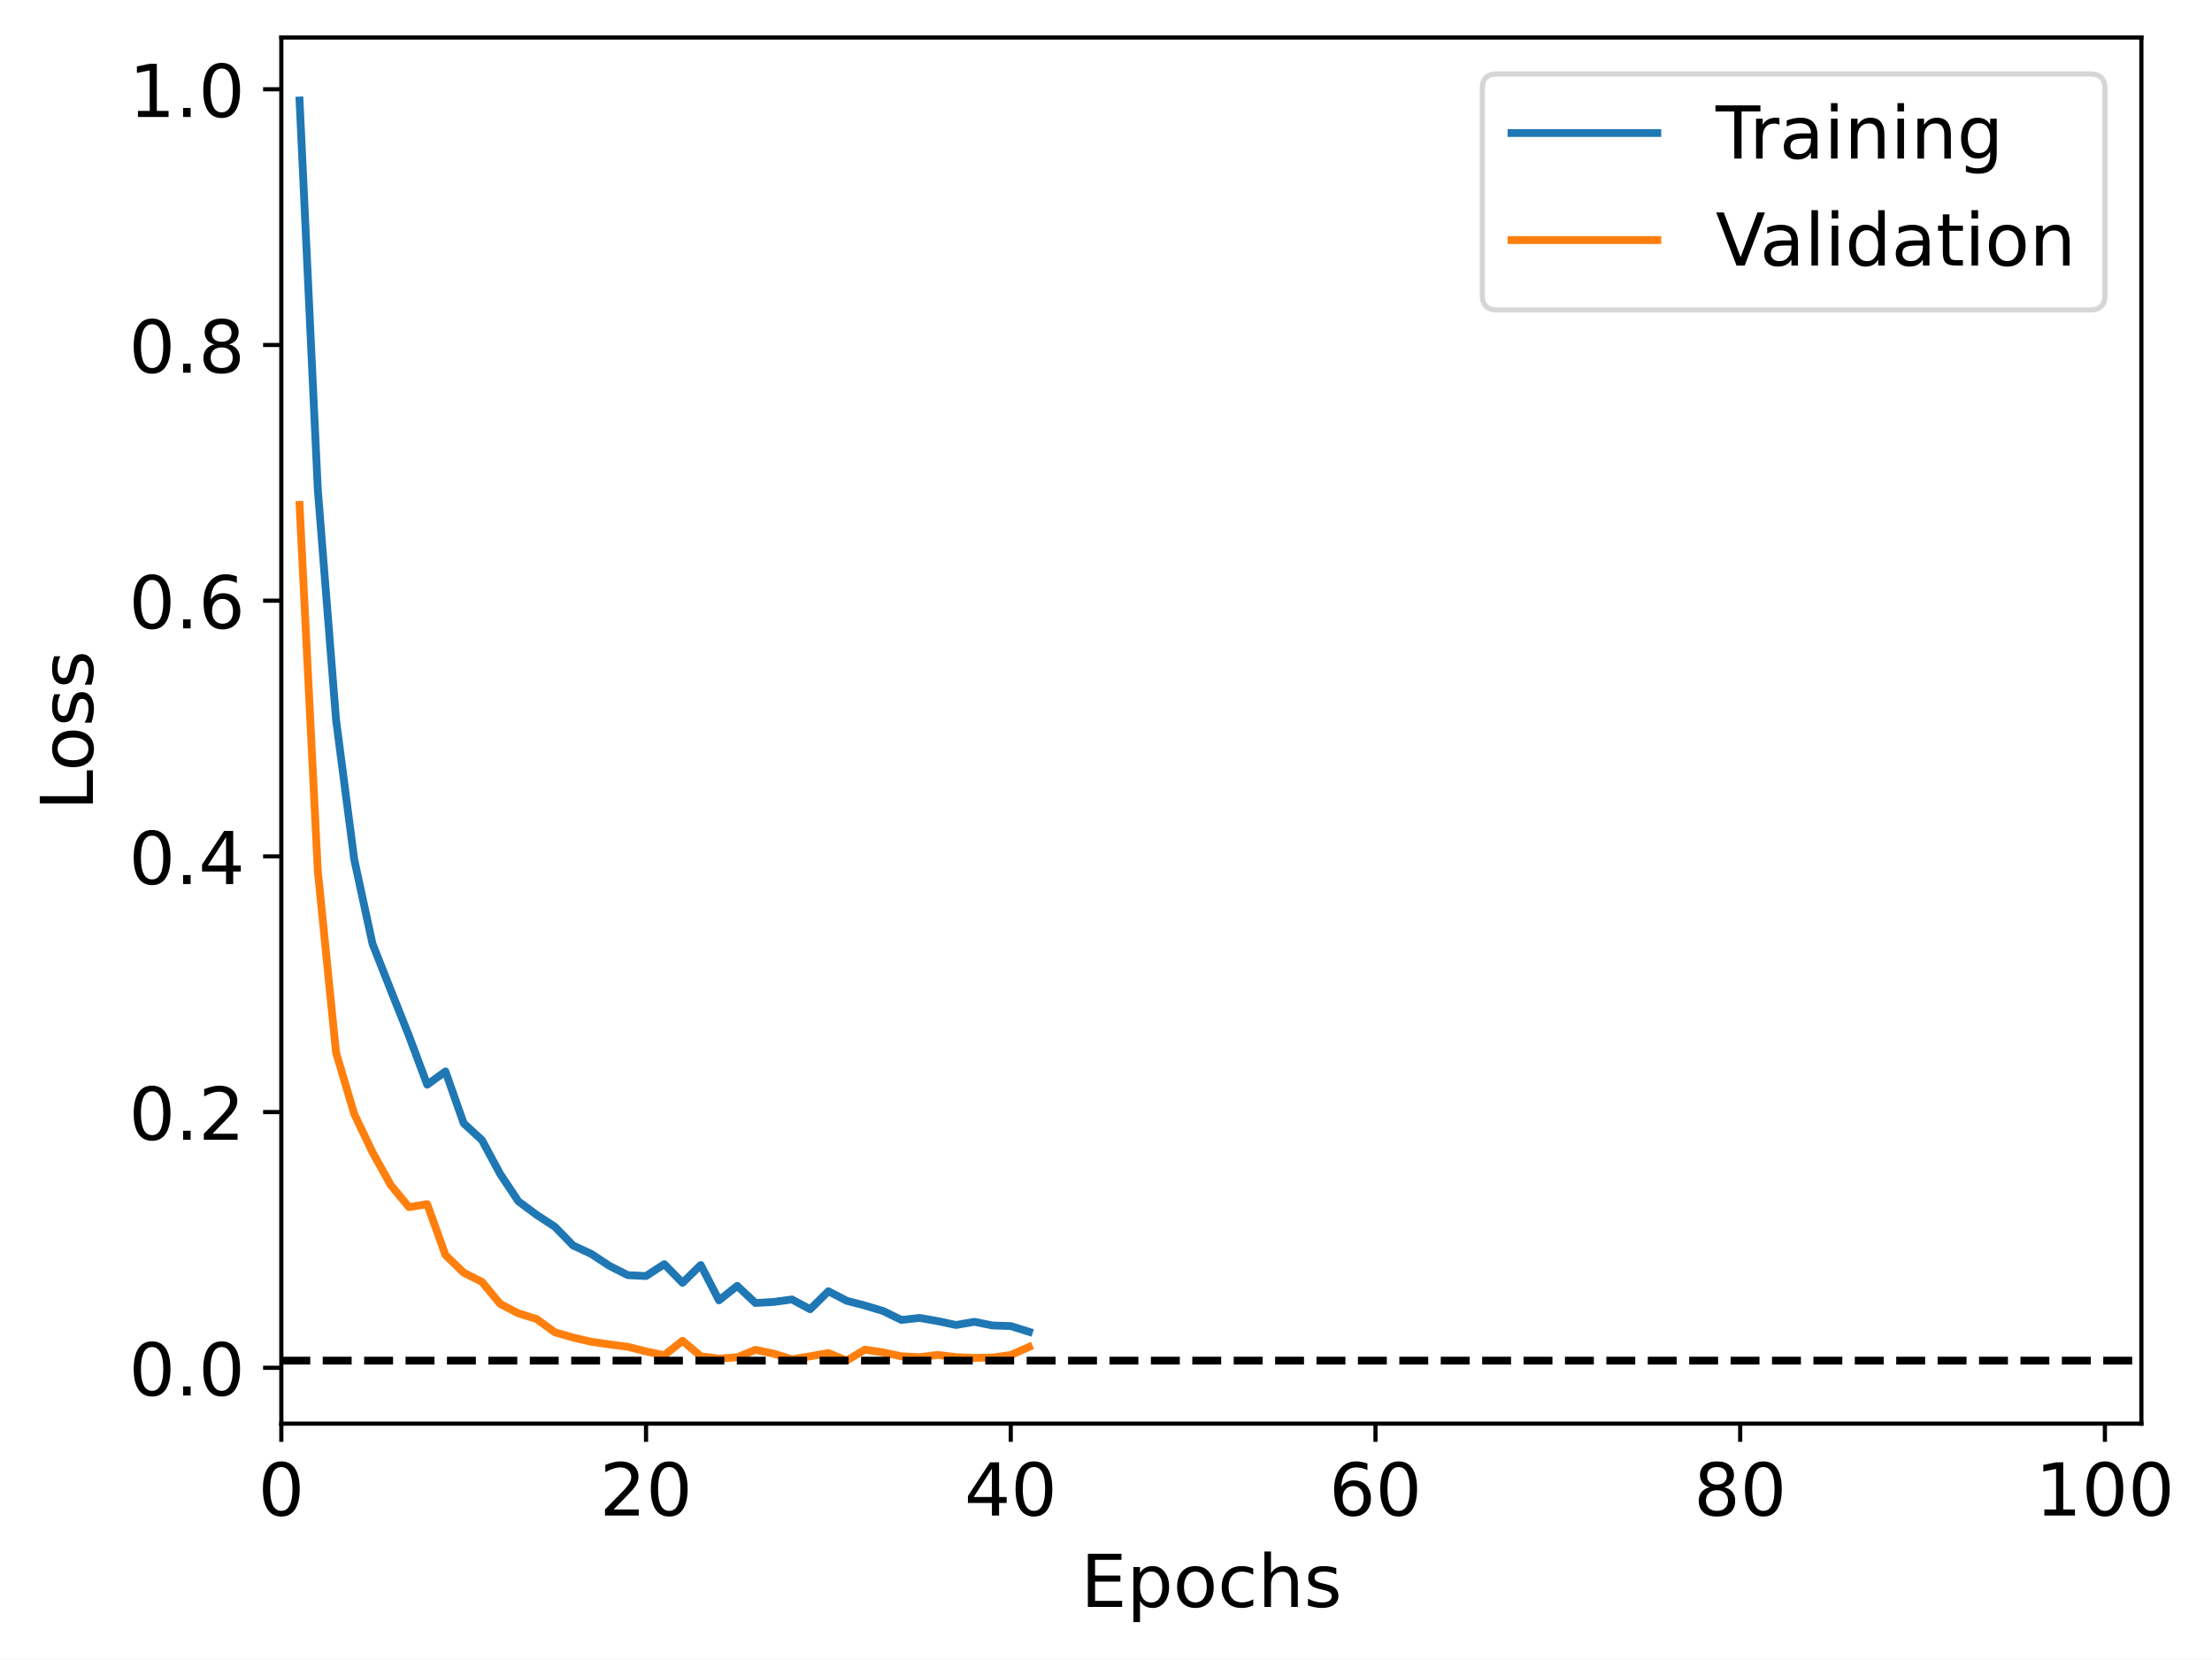
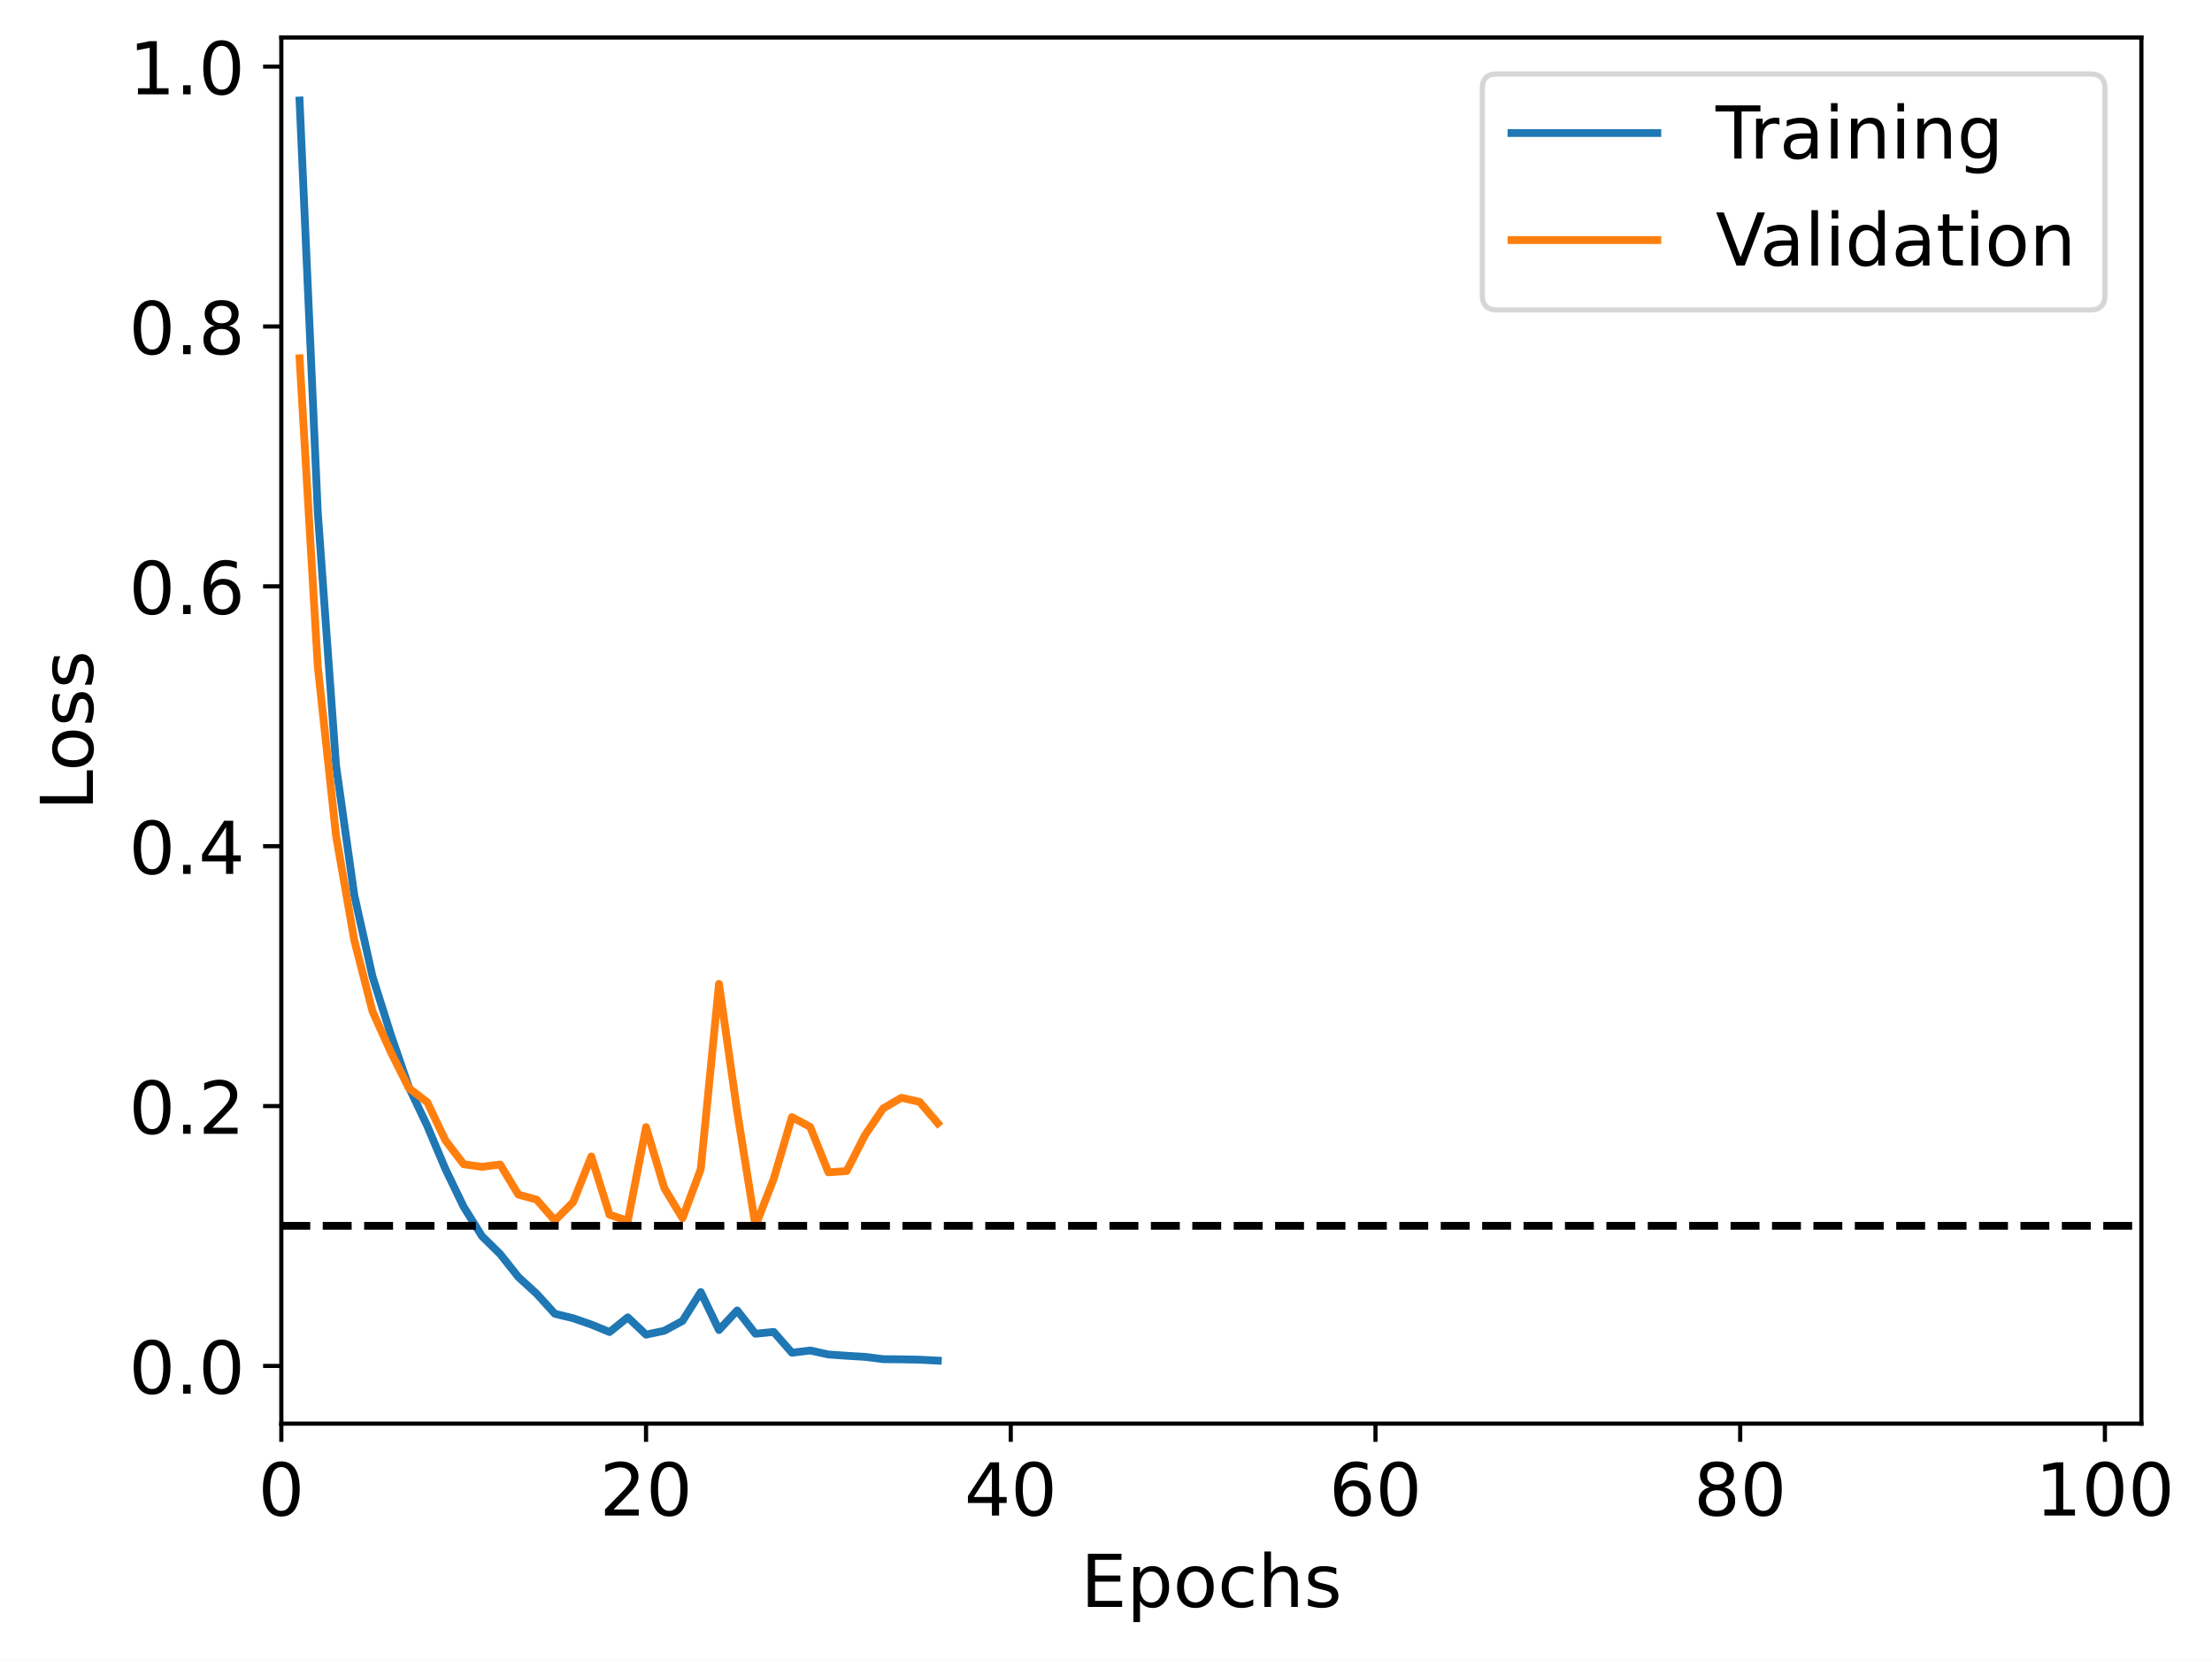
<svg xmlns="http://www.w3.org/2000/svg" xmlns:xlink="http://www.w3.org/1999/xlink" width="424.693pt" height="318.611pt" viewBox="0 0 424.693 318.611" version="1.1">
  <defs>
    <style type="text/css">*{stroke-linejoin: round; stroke-linecap: butt}</style>
  </defs>
  <g id="figure_1">
    <g id="patch_1">
      <path d="M 0 318.611  L 424.693 318.611  L 424.693 0  L 0 0  z " style="fill: #ffffff" />
    </g>
    <g id="axes_1">
      <g id="patch_2">
        <path d="M 54.014 273.312  L 411.134 273.312  L 411.134 7.2  L 54.014 7.2  z " style="fill: #ffffff" />
      </g>
      <g id="matplotlib.axis_1">
        <g id="xtick_1">
          <g id="line2d_1">
            <defs>
-               <path id="mbffd687b73" d="M 0 0  L 0 3.5  " style="stroke: #000000; stroke-width: 0.8" />
-             </defs>
-             <g>
-               <use xlink:href="#mbffd687b73" x="54.014" y="273.312" style="stroke: #000000; stroke-width: 0.8" />
+               <path id="mb3b0afe86f" d="M 0 0  L 0 3.5  " style="stroke: #000000; stroke-width: 0.8" />
+             </defs>
+             <g>
+               <use xlink:href="#mb3b0afe86f" x="54.014" y="273.312" style="stroke: #000000; stroke-width: 0.8" />
            </g>
          </g>
          <g id="text_1">
            <g transform="translate(49.56 290.9498) scale(0.14 -0.14)">
              <defs>
                <path id="DejaVuSans-30" d="M 2034 4250  Q 1547 4250 1301 3770  Q 1056 3291 1056 2328  Q 1056 1369 1301 889  Q 1547 409 2034 409  Q 2525 409 2770 889  Q 3016 1369 3016 2328  Q 3016 3291 2770 3770  Q 2525 4250 2034 4250  z M 2034 4750  Q 2819 4750 3233 4129  Q 3647 3509 3647 2328  Q 3647 1150 3233 529  Q 2819 -91 2034 -91  Q 1250 -91 836 529  Q 422 1150 422 2328  Q 422 3509 836 4129  Q 1250 4750 2034 4750  z " transform="scale(0.015625)" />
              </defs>
              <use xlink:href="#DejaVuSans-30" />
            </g>
          </g>
        </g>
        <g id="xtick_2">
          <g id="line2d_2">
            <g>
-               <use xlink:href="#mbffd687b73" x="124.037" y="273.312" style="stroke: #000000; stroke-width: 0.8" />
+               <use xlink:href="#mb3b0afe86f" x="124.037" y="273.312" style="stroke: #000000; stroke-width: 0.8" />
            </g>
          </g>
          <g id="text_2">
            <g transform="translate(115.1298 290.9498) scale(0.14 -0.14)">
              <defs>
                <path id="DejaVuSans-32" d="M 1228 531  L 3431 531  L 3431 0  L 469 0  L 469 531  Q 828 903 1448 1529  Q 2069 2156 2228 2338  Q 2531 2678 2651 2914  Q 2772 3150 2772 3378  Q 2772 3750 2511 3984  Q 2250 4219 1831 4219  Q 1534 4219 1204 4116  Q 875 4013 500 3803  L 500 4441  Q 881 4594 1212 4672  Q 1544 4750 1819 4750  Q 2544 4750 2975 4387  Q 3406 4025 3406 3419  Q 3406 3131 3298 2873  Q 3191 2616 2906 2266  Q 2828 2175 2409 1742  Q 1991 1309 1228 531  z " transform="scale(0.015625)" />
              </defs>
              <use xlink:href="#DejaVuSans-32" />
              <use xlink:href="#DejaVuSans-30" x="63.623" />
            </g>
          </g>
        </g>
        <g id="xtick_3">
          <g id="line2d_3">
            <g>
-               <use xlink:href="#mbffd687b73" x="194.061" y="273.312" style="stroke: #000000; stroke-width: 0.8" />
+               <use xlink:href="#mb3b0afe86f" x="194.061" y="273.312" style="stroke: #000000; stroke-width: 0.8" />
            </g>
          </g>
          <g id="text_3">
            <g transform="translate(185.1533 290.9498) scale(0.14 -0.14)">
              <defs>
                <path id="DejaVuSans-34" d="M 2419 4116  L 825 1625  L 2419 1625  L 2419 4116  z M 2253 4666  L 3047 4666  L 3047 1625  L 3713 1625  L 3713 1100  L 3047 1100  L 3047 0  L 2419 0  L 2419 1100  L 313 1100  L 313 1709  L 2253 4666  z " transform="scale(0.015625)" />
              </defs>
              <use xlink:href="#DejaVuSans-34" />
              <use xlink:href="#DejaVuSans-30" x="63.623" />
            </g>
          </g>
        </g>
        <g id="xtick_4">
          <g id="line2d_4">
            <g>
-               <use xlink:href="#mbffd687b73" x="264.084" y="273.312" style="stroke: #000000; stroke-width: 0.8" />
+               <use xlink:href="#mb3b0afe86f" x="264.084" y="273.312" style="stroke: #000000; stroke-width: 0.8" />
            </g>
          </g>
          <g id="text_4">
            <g transform="translate(255.1768 290.9498) scale(0.14 -0.14)">
              <defs>
                <path id="DejaVuSans-36" d="M 2113 2584  Q 1688 2584 1439 2293  Q 1191 2003 1191 1497  Q 1191 994 1439 701  Q 1688 409 2113 409  Q 2538 409 2786 701  Q 3034 994 3034 1497  Q 3034 2003 2786 2293  Q 2538 2584 2113 2584  z M 3366 4563  L 3366 3988  Q 3128 4100 2886 4159  Q 2644 4219 2406 4219  Q 1781 4219 1451 3797  Q 1122 3375 1075 2522  Q 1259 2794 1537 2939  Q 1816 3084 2150 3084  Q 2853 3084 3261 2657  Q 3669 2231 3669 1497  Q 3669 778 3244 343  Q 2819 -91 2113 -91  Q 1303 -91 875 529  Q 447 1150 447 2328  Q 447 3434 972 4092  Q 1497 4750 2381 4750  Q 2619 4750 2861 4703  Q 3103 4656 3366 4563  z " transform="scale(0.015625)" />
              </defs>
              <use xlink:href="#DejaVuSans-36" />
              <use xlink:href="#DejaVuSans-30" x="63.623" />
            </g>
          </g>
        </g>
        <g id="xtick_5">
          <g id="line2d_5">
            <g>
-               <use xlink:href="#mbffd687b73" x="334.108" y="273.312" style="stroke: #000000; stroke-width: 0.8" />
+               <use xlink:href="#mb3b0afe86f" x="334.108" y="273.312" style="stroke: #000000; stroke-width: 0.8" />
            </g>
          </g>
          <g id="text_5">
            <g transform="translate(325.2004 290.9498) scale(0.14 -0.14)">
              <defs>
                <path id="DejaVuSans-38" d="M 2034 2216  Q 1584 2216 1326 1975  Q 1069 1734 1069 1313  Q 1069 891 1326 650  Q 1584 409 2034 409  Q 2484 409 2743 651  Q 3003 894 3003 1313  Q 3003 1734 2745 1975  Q 2488 2216 2034 2216  z M 1403 2484  Q 997 2584 770 2862  Q 544 3141 544 3541  Q 544 4100 942 4425  Q 1341 4750 2034 4750  Q 2731 4750 3128 4425  Q 3525 4100 3525 3541  Q 3525 3141 3298 2862  Q 3072 2584 2669 2484  Q 3125 2378 3379 2068  Q 3634 1759 3634 1313  Q 3634 634 3220 271  Q 2806 -91 2034 -91  Q 1263 -91 848 271  Q 434 634 434 1313  Q 434 1759 690 2068  Q 947 2378 1403 2484  z M 1172 3481  Q 1172 3119 1398 2916  Q 1625 2713 2034 2713  Q 2441 2713 2670 2916  Q 2900 3119 2900 3481  Q 2900 3844 2670 4047  Q 2441 4250 2034 4250  Q 1625 4250 1398 4047  Q 1172 3844 1172 3481  z " transform="scale(0.015625)" />
              </defs>
              <use xlink:href="#DejaVuSans-38" />
              <use xlink:href="#DejaVuSans-30" x="63.623" />
            </g>
          </g>
        </g>
        <g id="xtick_6">
          <g id="line2d_6">
            <g>
-               <use xlink:href="#mbffd687b73" x="404.131" y="273.312" style="stroke: #000000; stroke-width: 0.8" />
+               <use xlink:href="#mb3b0afe86f" x="404.131" y="273.312" style="stroke: #000000; stroke-width: 0.8" />
            </g>
          </g>
          <g id="text_6">
            <g transform="translate(390.7701 290.9498) scale(0.14 -0.14)">
              <defs>
                <path id="DejaVuSans-31" d="M 794 531  L 1825 531  L 1825 4091  L 703 3866  L 703 4441  L 1819 4666  L 2450 4666  L 2450 531  L 3481 531  L 3481 0  L 794 0  L 794 531  z " transform="scale(0.015625)" />
              </defs>
              <use xlink:href="#DejaVuSans-31" />
              <use xlink:href="#DejaVuSans-30" x="63.623" />
              <use xlink:href="#DejaVuSans-30" x="127.246" />
            </g>
          </g>
        </g>
        <g id="text_7">
          <g transform="translate(207.4919 308.4992) scale(0.14 -0.14)">
            <defs>
              <path id="DejaVuSans-45" d="M 628 4666  L 3578 4666  L 3578 4134  L 1259 4134  L 1259 2753  L 3481 2753  L 3481 2222  L 1259 2222  L 1259 531  L 3634 531  L 3634 0  L 628 0  L 628 4666  z " transform="scale(0.015625)" />
              <path id="DejaVuSans-70" d="M 1159 525  L 1159 -1331  L 581 -1331  L 581 3500  L 1159 3500  L 1159 2969  Q 1341 3281 1617 3432  Q 1894 3584 2278 3584  Q 2916 3584 3314 3078  Q 3713 2572 3713 1747  Q 3713 922 3314 415  Q 2916 -91 2278 -91  Q 1894 -91 1617 61  Q 1341 213 1159 525  z M 3116 1747  Q 3116 2381 2855 2742  Q 2594 3103 2138 3103  Q 1681 3103 1420 2742  Q 1159 2381 1159 1747  Q 1159 1113 1420 752  Q 1681 391 2138 391  Q 2594 391 2855 752  Q 3116 1113 3116 1747  z " transform="scale(0.015625)" />
              <path id="DejaVuSans-6f" d="M 1959 3097  Q 1497 3097 1228 2736  Q 959 2375 959 1747  Q 959 1119 1226 758  Q 1494 397 1959 397  Q 2419 397 2687 759  Q 2956 1122 2956 1747  Q 2956 2369 2687 2733  Q 2419 3097 1959 3097  z M 1959 3584  Q 2709 3584 3137 3096  Q 3566 2609 3566 1747  Q 3566 888 3137 398  Q 2709 -91 1959 -91  Q 1206 -91 779 398  Q 353 888 353 1747  Q 353 2609 779 3096  Q 1206 3584 1959 3584  z " transform="scale(0.015625)" />
              <path id="DejaVuSans-63" d="M 3122 3366  L 3122 2828  Q 2878 2963 2633 3030  Q 2388 3097 2138 3097  Q 1578 3097 1268 2742  Q 959 2388 959 1747  Q 959 1106 1268 751  Q 1578 397 2138 397  Q 2388 397 2633 464  Q 2878 531 3122 666  L 3122 134  Q 2881 22 2623 -34  Q 2366 -91 2075 -91  Q 1284 -91 818 406  Q 353 903 353 1747  Q 353 2603 823 3093  Q 1294 3584 2113 3584  Q 2378 3584 2631 3529  Q 2884 3475 3122 3366  z " transform="scale(0.015625)" />
              <path id="DejaVuSans-68" d="M 3513 2113  L 3513 0  L 2938 0  L 2938 2094  Q 2938 2591 2744 2837  Q 2550 3084 2163 3084  Q 1697 3084 1428 2787  Q 1159 2491 1159 1978  L 1159 0  L 581 0  L 581 4863  L 1159 4863  L 1159 2956  Q 1366 3272 1645 3428  Q 1925 3584 2291 3584  Q 2894 3584 3203 3211  Q 3513 2838 3513 2113  z " transform="scale(0.015625)" />
              <path id="DejaVuSans-73" d="M 2834 3397  L 2834 2853  Q 2591 2978 2328 3040  Q 2066 3103 1784 3103  Q 1356 3103 1142 2972  Q 928 2841 928 2578  Q 928 2378 1081 2264  Q 1234 2150 1697 2047  L 1894 2003  Q 2506 1872 2764 1633  Q 3022 1394 3022 966  Q 3022 478 2636 193  Q 2250 -91 1575 -91  Q 1294 -91 989 -36  Q 684 19 347 128  L 347 722  Q 666 556 975 473  Q 1284 391 1588 391  Q 1994 391 2212 530  Q 2431 669 2431 922  Q 2431 1156 2273 1281  Q 2116 1406 1581 1522  L 1381 1569  Q 847 1681 609 1914  Q 372 2147 372 2553  Q 372 3047 722 3315  Q 1072 3584 1716 3584  Q 2034 3584 2315 3537  Q 2597 3491 2834 3397  z " transform="scale(0.015625)" />
            </defs>
            <use xlink:href="#DejaVuSans-45" />
            <use xlink:href="#DejaVuSans-70" x="63.184" />
            <use xlink:href="#DejaVuSans-6f" x="126.66" />
            <use xlink:href="#DejaVuSans-63" x="187.842" />
            <use xlink:href="#DejaVuSans-68" x="242.822" />
            <use xlink:href="#DejaVuSans-73" x="306.201" />
          </g>
        </g>
      </g>
      <g id="matplotlib.axis_2">
        <g id="ytick_1">
          <g id="line2d_7">
            <defs>
-               <path id="maf7e596848" d="M 0 0  L -3.5 0  " style="stroke: #000000; stroke-width: 0.8" />
-             </defs>
-             <g>
-               <use xlink:href="#maf7e596848" x="54.014" y="262.588" style="stroke: #000000; stroke-width: 0.8" />
+               <path id="m6df9de753b" d="M 0 0  L -3.5 0  " style="stroke: #000000; stroke-width: 0.8" />
+             </defs>
+             <g>
+               <use xlink:href="#m6df9de753b" x="54.014" y="262.234" style="stroke: #000000; stroke-width: 0.8" />
            </g>
          </g>
          <g id="text_8">
-             <g transform="translate(24.74938 267.9072) scale(0.14 -0.14)">
+             <g transform="translate(24.74938 267.5531) scale(0.14 -0.14)">
              <defs>
                <path id="DejaVuSans-2e" d="M 684 794  L 1344 794  L 1344 0  L 684 0  L 684 794  z " transform="scale(0.015625)" />
              </defs>
              <use xlink:href="#DejaVuSans-30" />
              <use xlink:href="#DejaVuSans-2e" x="63.623" />
              <use xlink:href="#DejaVuSans-30" x="95.41" />
            </g>
          </g>
        </g>
        <g id="ytick_2">
          <g id="line2d_8">
            <g>
-               <use xlink:href="#maf7e596848" x="54.014" y="213.498" style="stroke: #000000; stroke-width: 0.8" />
+               <use xlink:href="#m6df9de753b" x="54.014" y="212.345" style="stroke: #000000; stroke-width: 0.8" />
            </g>
          </g>
          <g id="text_9">
-             <g transform="translate(24.74938 218.8172) scale(0.14 -0.14)">
+             <g transform="translate(24.74938 217.6639) scale(0.14 -0.14)">
              <use xlink:href="#DejaVuSans-30" />
              <use xlink:href="#DejaVuSans-2e" x="63.623" />
              <use xlink:href="#DejaVuSans-32" x="95.41" />
            </g>
          </g>
        </g>
        <g id="ytick_3">
          <g id="line2d_9">
            <g>
-               <use xlink:href="#maf7e596848" x="54.014" y="164.408" style="stroke: #000000; stroke-width: 0.8" />
+               <use xlink:href="#m6df9de753b" x="54.014" y="162.456" style="stroke: #000000; stroke-width: 0.8" />
            </g>
          </g>
          <g id="text_10">
-             <g transform="translate(24.74938 169.7273) scale(0.14 -0.14)">
+             <g transform="translate(24.74938 167.7747) scale(0.14 -0.14)">
              <use xlink:href="#DejaVuSans-30" />
              <use xlink:href="#DejaVuSans-2e" x="63.623" />
              <use xlink:href="#DejaVuSans-34" x="95.41" />
            </g>
          </g>
        </g>
        <g id="ytick_4">
          <g id="line2d_10">
            <g>
-               <use xlink:href="#maf7e596848" x="54.014" y="115.318" style="stroke: #000000; stroke-width: 0.8" />
+               <use xlink:href="#m6df9de753b" x="54.014" y="112.567" style="stroke: #000000; stroke-width: 0.8" />
            </g>
          </g>
          <g id="text_11">
-             <g transform="translate(24.74938 120.6373) scale(0.14 -0.14)">
+             <g transform="translate(24.74938 117.8856) scale(0.14 -0.14)">
              <use xlink:href="#DejaVuSans-30" />
              <use xlink:href="#DejaVuSans-2e" x="63.623" />
              <use xlink:href="#DejaVuSans-36" x="95.41" />
            </g>
          </g>
        </g>
        <g id="ytick_5">
          <g id="line2d_11">
            <g>
-               <use xlink:href="#maf7e596848" x="54.014" y="66.228" style="stroke: #000000; stroke-width: 0.8" />
+               <use xlink:href="#m6df9de753b" x="54.014" y="62.678" style="stroke: #000000; stroke-width: 0.8" />
            </g>
          </g>
          <g id="text_12">
-             <g transform="translate(24.74938 71.54739) scale(0.14 -0.14)">
+             <g transform="translate(24.74938 67.99642) scale(0.14 -0.14)">
              <use xlink:href="#DejaVuSans-30" />
              <use xlink:href="#DejaVuSans-2e" x="63.623" />
              <use xlink:href="#DejaVuSans-38" x="95.41" />
            </g>
          </g>
        </g>
        <g id="ytick_6">
          <g id="line2d_12">
            <g>
-               <use xlink:href="#maf7e596848" x="54.014" y="17.139" style="stroke: #000000; stroke-width: 0.8" />
+               <use xlink:href="#m6df9de753b" x="54.014" y="12.788" style="stroke: #000000; stroke-width: 0.8" />
            </g>
          </g>
          <g id="text_13">
-             <g transform="translate(24.74938 22.45744) scale(0.14 -0.14)">
+             <g transform="translate(24.74938 18.10726) scale(0.14 -0.14)">
              <use xlink:href="#DejaVuSans-31" />
              <use xlink:href="#DejaVuSans-2e" x="63.623" />
              <use xlink:href="#DejaVuSans-30" x="95.41" />
            </g>
          </g>
        </g>
        <g id="text_14">
          <g transform="translate(17.83781 155.6101) rotate(-90) scale(0.14 -0.14)">
            <defs>
              <path id="DejaVuSans-4c" d="M 628 4666  L 1259 4666  L 1259 531  L 3531 531  L 3531 0  L 628 0  L 628 4666  z " transform="scale(0.015625)" />
            </defs>
            <use xlink:href="#DejaVuSans-4c" />
            <use xlink:href="#DejaVuSans-6f" x="53.963" />
            <use xlink:href="#DejaVuSans-73" x="115.145" />
            <use xlink:href="#DejaVuSans-73" x="167.244" />
          </g>
        </g>
      </g>
      <g id="line2d_13">
-         <path d="M 57.515 19.296  L 61.016 93.955  L 64.517 138.151  L 68.018 165.041  L 71.52 181.196  L 75.021 190.073  L 78.522 198.86  L 82.023 208.237  L 85.524 205.698  L 89.026 215.656  L 92.527 218.873  L 96.028 225.374  L 99.529 230.635  L 103.03 233.232  L 106.531 235.518  L 110.033 239.114  L 113.534 240.737  L 117.035 243.039  L 120.536 244.806  L 124.037 244.973  L 127.538 242.692  L 131.04 246.285  L 134.541 242.857  L 138.042 249.644  L 141.543 246.865  L 145.044 250.151  L 148.546 249.951  L 152.047 249.473  L 155.548 251.347  L 159.049 247.901  L 162.55 249.72  L 166.051 250.636  L 169.553 251.684  L 173.054 253.404  L 176.555 253.02  L 180.056 253.63  L 183.557 254.377  L 187.058 253.76  L 190.56 254.465  L 194.061 254.58  L 197.562 255.68  " clip-path="url(#pb297795fd2)" style="fill: none; stroke: #1f77b4; stroke-width: 1.5; stroke-linecap: square" />
+         <path d="M 57.515 19.296  L 61.016 98.415  L 64.517 146.921  L 68.018 171.825  L 71.52 187.486  L 75.021 198.592  L 78.522 208.764  L 82.023 216.136  L 85.524 224.442  L 89.026 231.695  L 92.527 237.311  L 96.028 240.756  L 99.529 245.169  L 103.03 248.373  L 106.531 252.221  L 110.033 253.073  L 113.534 254.288  L 117.035 255.723  L 120.536 252.906  L 124.037 256.229  L 127.538 255.484  L 131.04 253.593  L 134.541 248.054  L 138.042 255.338  L 141.543 251.579  L 145.044 256.056  L 148.546 255.705  L 152.047 259.697  L 155.548 259.268  L 159.049 260.036  L 162.55 260.282  L 166.051 260.489  L 169.553 260.937  L 173.054 260.97  L 176.555 261.037  L 180.056 261.216  " clip-path="url(#pd1f0dd5f10)" style="fill: none; stroke: #1f77b4; stroke-width: 1.5; stroke-linecap: square" />
      </g>
      <g id="line2d_14">
-         <path d="M 57.515 96.926  L 61.016 167.176  L 64.517 202.063  L 68.018 213.885  L 71.52 221.22  L 75.021 227.511  L 78.522 231.753  L 82.023 231.181  L 85.524 240.945  L 89.026 244.338  L 92.527 246.086  L 96.028 250.322  L 99.529 252.138  L 103.03 253.233  L 106.531 255.776  L 110.033 256.785  L 113.534 257.598  L 117.035 258.101  L 120.536 258.557  L 124.037 259.447  L 127.538 260.173  L 131.04 257.403  L 134.541 260.372  L 138.042 260.836  L 141.543 260.576  L 145.044 259.145  L 148.546 259.875  L 152.047 260.96  L 155.548 260.381  L 159.049 259.765  L 162.55 261.216  L 166.051 259.11  L 169.553 259.637  L 173.054 260.386  L 176.555 260.553  L 180.056 260.121  L 183.557 260.546  L 187.058 260.695  L 190.56 260.627  L 194.061 260.138  L 197.562 258.595  " clip-path="url(#pb297795fd2)" style="fill: none; stroke: #ff7f0e; stroke-width: 1.5; stroke-linecap: square" />
+         <path d="M 57.515 68.787  L 61.016 127.964  L 64.517 160.41  L 68.018 180.504  L 71.52 194.157  L 75.021 201.933  L 78.522 208.917  L 82.023 211.595  L 85.524 218.938  L 89.026 223.518  L 92.527 224.007  L 96.028 223.567  L 99.529 229.34  L 103.03 230.307  L 106.531 234.321  L 110.033 230.796  L 113.534 222.021  L 117.035 233.211  L 120.536 234.376  L 124.037 216.387  L 127.538 228.095  L 131.04 233.871  L 134.541 224.456  L 138.042 188.892  L 141.543 213.468  L 145.044 235.338  L 148.546 226.328  L 152.047 214.462  L 155.548 216.353  L 159.049 225.058  L 162.55 224.829  L 166.051 217.965  L 169.553 212.802  L 173.054 210.758  L 176.555 211.534  L 180.056 215.639  " clip-path="url(#pd1f0dd5f10)" style="fill: none; stroke: #ff7f0e; stroke-width: 1.5; stroke-linecap: square" />
      </g>
      <g id="line2d_15">
-         <path d="M 54.014 261.216  L 411.134 261.216  " clip-path="url(#pb297795fd2)" style="fill: none; stroke-dasharray: 5.55,2.4; stroke-dashoffset: 0; stroke: #000000; stroke-width: 1.5" />
+         <path d="M 54.014 235.338  L 411.134 235.338  " clip-path="url(#pd1f0dd5f10)" style="fill: none; stroke-dasharray: 5.55,2.4; stroke-dashoffset: 0; stroke: #000000; stroke-width: 1.5" />
      </g>
      <g id="patch_3">
        <path d="M 54.014 273.312  L 54.014 7.2  " style="fill: none; stroke: #000000; stroke-width: 0.8; stroke-linejoin: miter; stroke-linecap: square" />
      </g>
      <g id="patch_4">
        <path d="M 411.134 273.312  L 411.134 7.2  " style="fill: none; stroke: #000000; stroke-width: 0.8; stroke-linejoin: miter; stroke-linecap: square" />
      </g>
      <g id="patch_5">
        <path d="M 54.014 273.312  L 411.134 273.312  " style="fill: none; stroke: #000000; stroke-width: 0.8; stroke-linejoin: miter; stroke-linecap: square" />
      </g>
      <g id="patch_6">
        <path d="M 54.014 7.2  L 411.134 7.2  " style="fill: none; stroke: #000000; stroke-width: 0.8; stroke-linejoin: miter; stroke-linecap: square" />
      </g>
      <g id="legend_1">
        <g id="patch_7">
          <path d="M 287.4 59.499  L 401.334 59.499  Q 404.134 59.499 404.134 56.699  L 404.134 17  Q 404.134 14.2 401.334 14.2  L 287.4 14.2  Q 284.6 14.2 284.6 17  L 284.6 56.699  Q 284.6 59.499 287.4 59.499  z " style="fill: #ffffff; opacity: 0.8; stroke: #cccccc; stroke-linejoin: miter" />
        </g>
        <g id="line2d_16">
          <path d="M 290.2 25.538  L 304.2 25.538  L 318.2 25.538  " style="fill: none; stroke: #1f77b4; stroke-width: 1.5; stroke-linecap: square" />
        </g>
        <g id="text_15">
          <g transform="translate(329.4 30.43781) scale(0.14 -0.14)">
            <defs>
              <path id="DejaVuSans-54" d="M -19 4666  L 3928 4666  L 3928 4134  L 2272 4134  L 2272 0  L 1638 0  L 1638 4134  L -19 4134  L -19 4666  z " transform="scale(0.015625)" />
              <path id="DejaVuSans-72" d="M 2631 2963  Q 2534 3019 2420 3045  Q 2306 3072 2169 3072  Q 1681 3072 1420 2755  Q 1159 2438 1159 1844  L 1159 0  L 581 0  L 581 3500  L 1159 3500  L 1159 2956  Q 1341 3275 1631 3429  Q 1922 3584 2338 3584  Q 2397 3584 2469 3576  Q 2541 3569 2628 3553  L 2631 2963  z " transform="scale(0.015625)" />
              <path id="DejaVuSans-61" d="M 2194 1759  Q 1497 1759 1228 1600  Q 959 1441 959 1056  Q 959 750 1161 570  Q 1363 391 1709 391  Q 2188 391 2477 730  Q 2766 1069 2766 1631  L 2766 1759  L 2194 1759  z M 3341 1997  L 3341 0  L 2766 0  L 2766 531  Q 2569 213 2275 61  Q 1981 -91 1556 -91  Q 1019 -91 701 211  Q 384 513 384 1019  Q 384 1609 779 1909  Q 1175 2209 1959 2209  L 2766 2209  L 2766 2266  Q 2766 2663 2505 2880  Q 2244 3097 1772 3097  Q 1472 3097 1187 3025  Q 903 2953 641 2809  L 641 3341  Q 956 3463 1253 3523  Q 1550 3584 1831 3584  Q 2591 3584 2966 3190  Q 3341 2797 3341 1997  z " transform="scale(0.015625)" />
              <path id="DejaVuSans-69" d="M 603 3500  L 1178 3500  L 1178 0  L 603 0  L 603 3500  z M 603 4863  L 1178 4863  L 1178 4134  L 603 4134  L 603 4863  z " transform="scale(0.015625)" />
              <path id="DejaVuSans-6e" d="M 3513 2113  L 3513 0  L 2938 0  L 2938 2094  Q 2938 2591 2744 2837  Q 2550 3084 2163 3084  Q 1697 3084 1428 2787  Q 1159 2491 1159 1978  L 1159 0  L 581 0  L 581 3500  L 1159 3500  L 1159 2956  Q 1366 3272 1645 3428  Q 1925 3584 2291 3584  Q 2894 3584 3203 3211  Q 3513 2838 3513 2113  z " transform="scale(0.015625)" />
              <path id="DejaVuSans-67" d="M 2906 1791  Q 2906 2416 2648 2759  Q 2391 3103 1925 3103  Q 1463 3103 1205 2759  Q 947 2416 947 1791  Q 947 1169 1205 825  Q 1463 481 1925 481  Q 2391 481 2648 825  Q 2906 1169 2906 1791  z M 3481 434  Q 3481 -459 3084 -895  Q 2688 -1331 1869 -1331  Q 1566 -1331 1297 -1286  Q 1028 -1241 775 -1147  L 775 -588  Q 1028 -725 1275 -790  Q 1522 -856 1778 -856  Q 2344 -856 2625 -561  Q 2906 -266 2906 331  L 2906 616  Q 2728 306 2450 153  Q 2172 0 1784 0  Q 1141 0 747 490  Q 353 981 353 1791  Q 353 2603 747 3093  Q 1141 3584 1784 3584  Q 2172 3584 2450 3431  Q 2728 3278 2906 2969  L 2906 3500  L 3481 3500  L 3481 434  z " transform="scale(0.015625)" />
            </defs>
            <use xlink:href="#DejaVuSans-54" />
            <use xlink:href="#DejaVuSans-72" x="46.334" />
            <use xlink:href="#DejaVuSans-61" x="87.447" />
            <use xlink:href="#DejaVuSans-69" x="148.727" />
            <use xlink:href="#DejaVuSans-6e" x="176.51" />
            <use xlink:href="#DejaVuSans-69" x="239.889" />
            <use xlink:href="#DejaVuSans-6e" x="267.672" />
            <use xlink:href="#DejaVuSans-67" x="331.051" />
          </g>
        </g>
        <g id="line2d_17">
          <path d="M 290.2 46.087  L 304.2 46.087  L 318.2 46.087  " style="fill: none; stroke: #ff7f0e; stroke-width: 1.5; stroke-linecap: square" />
        </g>
        <g id="text_16">
          <g transform="translate(329.4 50.98719) scale(0.14 -0.14)">
            <defs>
              <path id="DejaVuSans-56" d="M 1831 0  L 50 4666  L 709 4666  L 2188 738  L 3669 4666  L 4325 4666  L 2547 0  L 1831 0  z " transform="scale(0.015625)" />
              <path id="DejaVuSans-6c" d="M 603 4863  L 1178 4863  L 1178 0  L 603 0  L 603 4863  z " transform="scale(0.015625)" />
              <path id="DejaVuSans-64" d="M 2906 2969  L 2906 4863  L 3481 4863  L 3481 0  L 2906 0  L 2906 525  Q 2725 213 2448 61  Q 2172 -91 1784 -91  Q 1150 -91 751 415  Q 353 922 353 1747  Q 353 2572 751 3078  Q 1150 3584 1784 3584  Q 2172 3584 2448 3432  Q 2725 3281 2906 2969  z M 947 1747  Q 947 1113 1208 752  Q 1469 391 1925 391  Q 2381 391 2643 752  Q 2906 1113 2906 1747  Q 2906 2381 2643 2742  Q 2381 3103 1925 3103  Q 1469 3103 1208 2742  Q 947 2381 947 1747  z " transform="scale(0.015625)" />
              <path id="DejaVuSans-74" d="M 1172 4494  L 1172 3500  L 2356 3500  L 2356 3053  L 1172 3053  L 1172 1153  Q 1172 725 1289 603  Q 1406 481 1766 481  L 2356 481  L 2356 0  L 1766 0  Q 1100 0 847 248  Q 594 497 594 1153  L 594 3053  L 172 3053  L 172 3500  L 594 3500  L 594 4494  L 1172 4494  z " transform="scale(0.015625)" />
            </defs>
            <use xlink:href="#DejaVuSans-56" />
            <use xlink:href="#DejaVuSans-61" x="60.658" />
            <use xlink:href="#DejaVuSans-6c" x="121.938" />
            <use xlink:href="#DejaVuSans-69" x="149.721" />
            <use xlink:href="#DejaVuSans-64" x="177.504" />
            <use xlink:href="#DejaVuSans-61" x="240.98" />
            <use xlink:href="#DejaVuSans-74" x="302.26" />
            <use xlink:href="#DejaVuSans-69" x="341.469" />
            <use xlink:href="#DejaVuSans-6f" x="369.252" />
            <use xlink:href="#DejaVuSans-6e" x="430.434" />
          </g>
        </g>
      </g>
    </g>
  </g>
  <defs>
-     <clipPath id="pb297795fd2">
+     <clipPath id="pd1f0dd5f10">
      <rect x="54.014" y="7.2" width="357.12" height="266.112" />
    </clipPath>
  </defs>
</svg>
